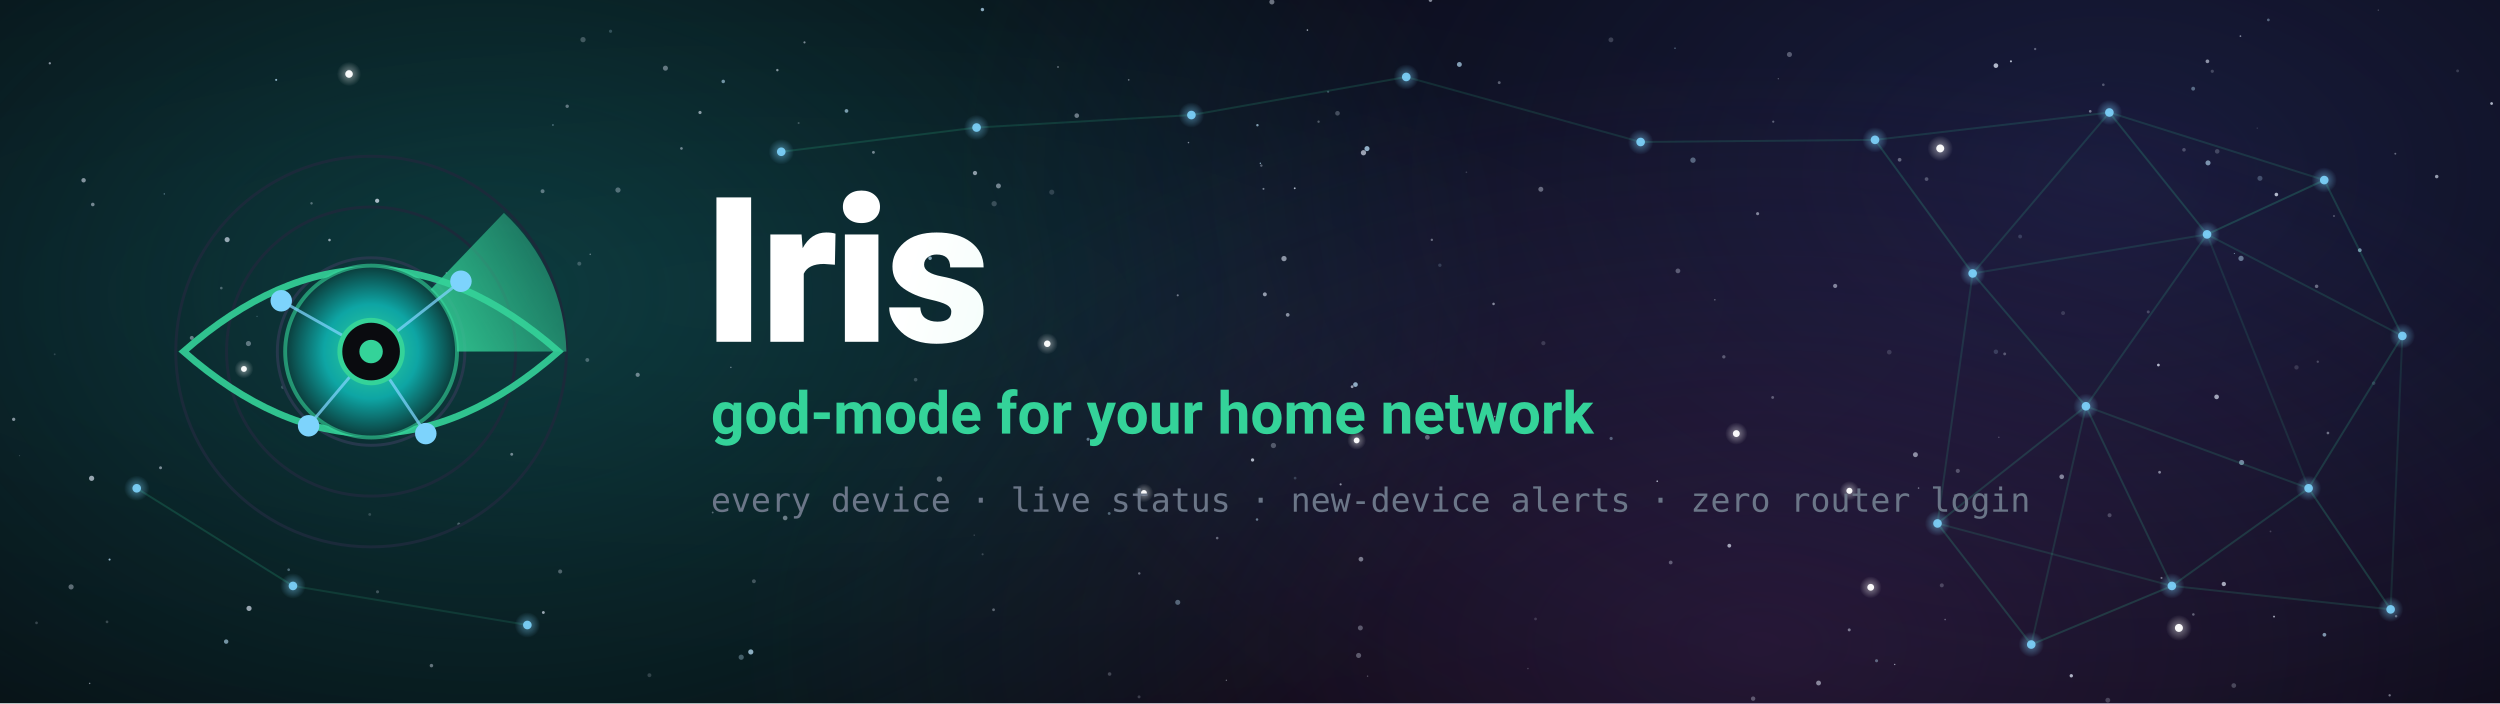
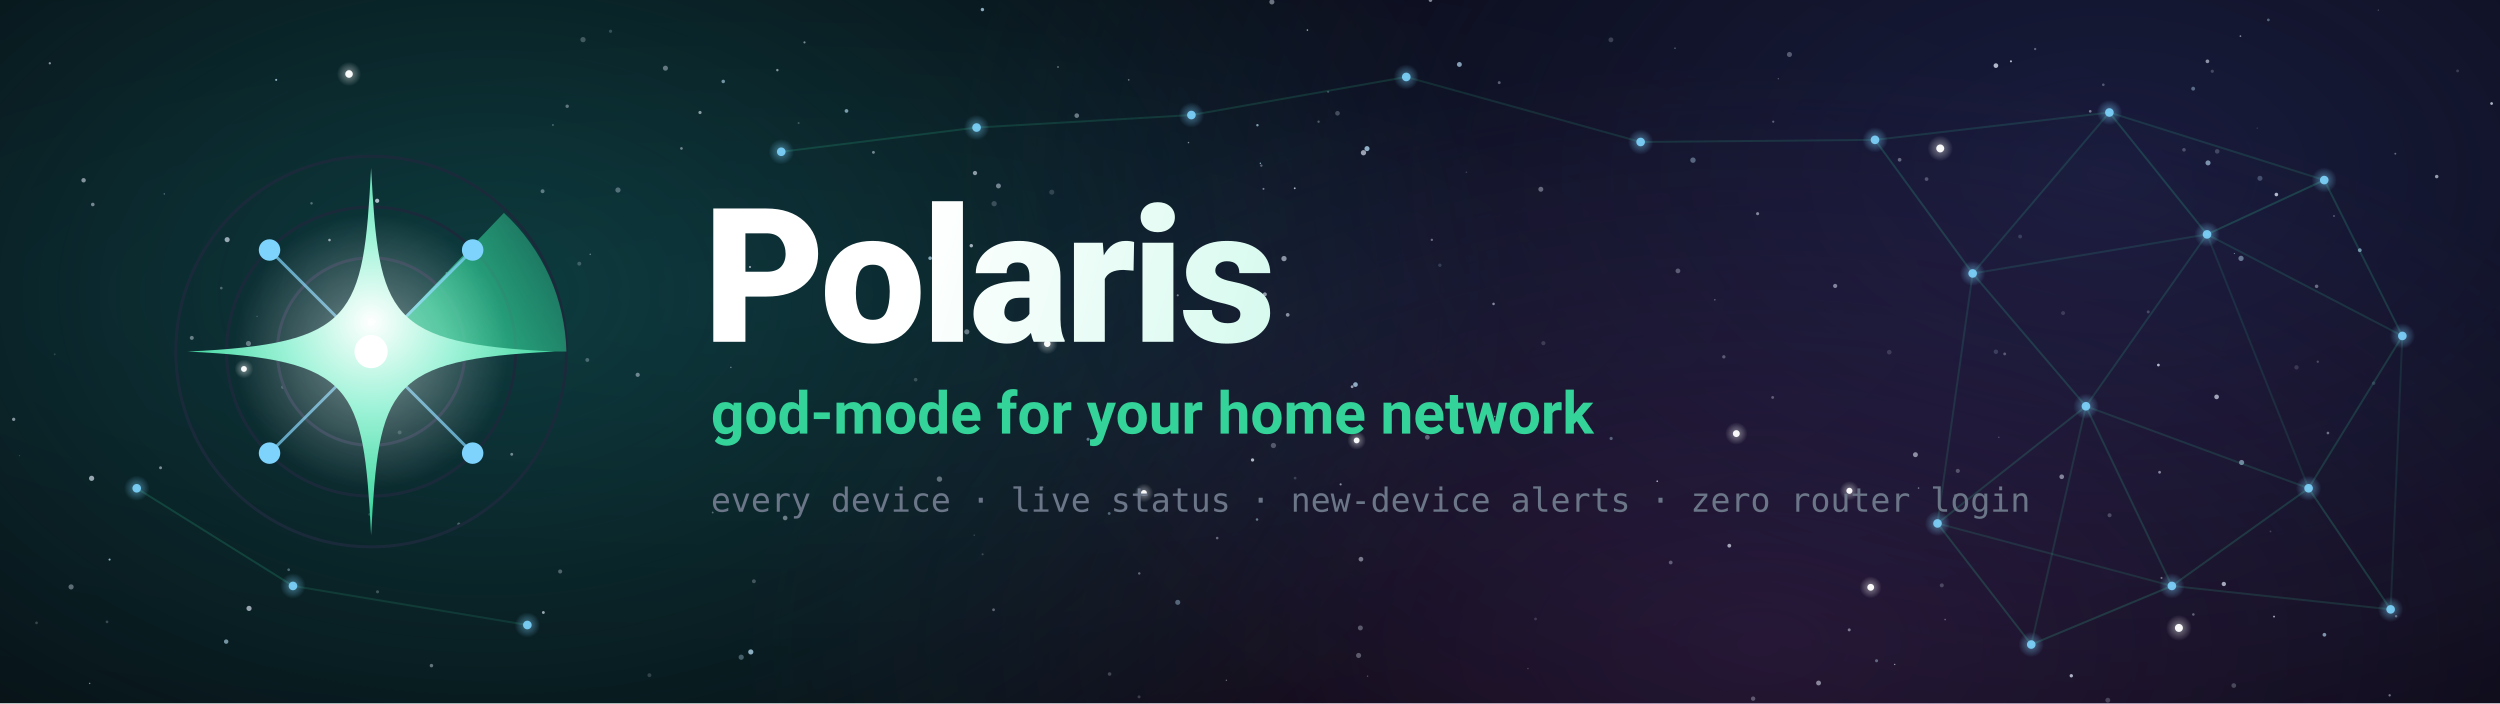
- <svg xmlns="http://www.w3.org/2000/svg" width="1280" height="360" viewBox="0 0 1280 360" fill="none" role="img" aria-label="Iris, god-mode for your home network">
+ <svg xmlns="http://www.w3.org/2000/svg" width="1280" height="360" viewBox="0 0 1280 360" fill="none" role="img" aria-label="Polaris, god-mode for your home network">
  <defs>
    <radialGradient id="space" cx="30%" cy="42%" r="90%">
      <stop offset="0%" stop-color="#0c1622" />
      <stop offset="45%" stop-color="#080a12" />
      <stop offset="100%" stop-color="#05060a" />
    </radialGradient>
    <radialGradient id="nebulaTeal" cx="50%" cy="50%" r="50%">
      <stop offset="0%" stop-color="#0e5c58" stop-opacity="0.55" />
      <stop offset="100%" stop-color="#0e5c58" stop-opacity="0" />
    </radialGradient>
    <radialGradient id="nebulaIndigo" cx="50%" cy="50%" r="50%">
      <stop offset="0%" stop-color="#2a2f6b" stop-opacity="0.5" />
      <stop offset="100%" stop-color="#2a2f6b" stop-opacity="0" />
    </radialGradient>
    <radialGradient id="nebulaViolet" cx="50%" cy="50%" r="50%">
      <stop offset="0%" stop-color="#5b2a6b" stop-opacity="0.32" />
      <stop offset="100%" stop-color="#5b2a6b" stop-opacity="0" />
    </radialGradient>
    <radialGradient id="starGlow" cx="50%" cy="50%" r="50%">
      <stop offset="0%" stop-color="#ffffff" stop-opacity="0.9" />
      <stop offset="100%" stop-color="#ffffff" stop-opacity="0" />
    </radialGradient>
    <radialGradient id="nodeGlow" cx="50%" cy="50%" r="50%">
      <stop offset="0%" stop-color="#7dd3fc" stop-opacity="0.9" />
      <stop offset="100%" stop-color="#7dd3fc" stop-opacity="0" />
    </radialGradient>
-     <radialGradient id="iris2" cx="50%" cy="50%" r="50%">
-       <stop offset="0%" stop-color="#34d399" />
-       <stop offset="55%" stop-color="#0ea5a4" />
-       <stop offset="100%" stop-color="#0b3b3a" />
+     <radialGradient id="starFill" cx="50%" cy="42%" r="55%">
+       <stop offset="0%" stop-color="#ffffff" />
+       <stop offset="42%" stop-color="#9ff3d8" />
+       <stop offset="100%" stop-color="#34d399" />
    </radialGradient>
    <linearGradient id="sweep2" x1="190" y1="180" x2="300" y2="120" gradientUnits="userSpaceOnUse">
      <stop offset="0%" stop-color="#34d399" stop-opacity="0.85" />
      <stop offset="100%" stop-color="#34d399" stop-opacity="0" />
    </linearGradient>
    <linearGradient id="wordmark" x1="470" y1="120" x2="900" y2="240" gradientUnits="userSpaceOnUse">
      <stop offset="0%" stop-color="#ffffff" />
      <stop offset="100%" stop-color="#9ff3d8" />
    </linearGradient>
  </defs>
  <rect width="1280" height="360" fill="url(#space)" />
  <ellipse cx="250" cy="150" rx="520" ry="360" fill="url(#nebulaTeal)" />
  <ellipse cx="1080" cy="90" rx="600" ry="380" fill="url(#nebulaIndigo)" />
  <ellipse cx="900" cy="330" rx="520" ry="300" fill="url(#nebulaViolet)" />
  <circle cx="46.9" cy="244.9" r="1.34" fill="#e8f0ff" opacity="0.64" />
  <circle cx="994.2" cy="299.7" r="1.03" fill="#e8f0ff" opacity="0.22" />
  <circle cx="312.6" cy="16.0" r="0.82" fill="#bfe6ff" opacity="0.23" />
  <circle cx="675.1" cy="62.3" r="0.61" fill="#e8f0ff" opacity="0.30" />
  <circle cx="296.6" cy="135.0" r="1.02" fill="#e8f0ff" opacity="0.23" />
  <circle cx="960.8" cy="338.3" r="0.80" fill="#bfe6ff" opacity="0.39" />
  <circle cx="193.1" cy="102.8" r="1.08" fill="#e8f0ff" opacity="0.72" />
  <circle cx="302.2" cy="130.2" r="0.41" fill="#e8f0ff" opacity="0.40" />
  <circle cx="447.2" cy="78.0" r="0.74" fill="#e8f0ff" opacity="0.48" />
  <circle cx="499.2" cy="88.6" r="1.10" fill="#e8f0ff" opacity="0.58" />
  <circle cx="467.9" cy="141.2" r="0.43" fill="#e8f0ff" opacity="0.58" />
  <circle cx="127.2" cy="175.9" r="1.32" fill="#e8f0ff" opacity="0.38" />
  <circle cx="228.6" cy="139.8" r="0.49" fill="#bfe6ff" opacity="0.42" />
  <circle cx="498.8" cy="274.0" r="0.36" fill="#e8f0ff" opacity="0.24" />
  <circle cx="115.8" cy="328.5" r="1.14" fill="#bfe6ff" opacity="0.59" />
  <circle cx="1215.3" cy="196.2" r="0.92" fill="#bfe6ff" opacity="0.16" />
  <circle cx="364.9" cy="262.4" r="0.48" fill="#e8f0ff" opacity="0.35" />
  <circle cx="646.9" cy="96.7" r="0.51" fill="#e8f0ff" opacity="0.48" />
  <circle cx="1186.1" cy="146.6" r="0.91" fill="#e8f0ff" opacity="0.39" />
  <circle cx="897.6" cy="357.7" r="1.13" fill="#e8f0ff" opacity="0.31" />
  <circle cx="1021.9" cy="33.6" r="1.20" fill="#e8f0ff" opacity="0.74" />
  <circle cx="651.2" cy="1.0" r="1.31" fill="#e8f0ff" opacity="0.43" />
  <circle cx="220.9" cy="340.8" r="0.90" fill="#e8f0ff" opacity="0.41" />
  <circle cx="159.5" cy="104.1" r="0.63" fill="#e8f0ff" opacity="0.34" />
  <circle cx="1135.2" cy="77.5" r="1.17" fill="#e8f0ff" opacity="0.21" />
  <circle cx="568.1" cy="345.1" r="0.92" fill="#e8f0ff" opacity="0.23" />
  <circle cx="1130.2" cy="31.4" r="0.95" fill="#e8f0ff" opacity="0.57" />
  <circle cx="1118.2" cy="76.7" r="0.92" fill="#e8f0ff" opacity="0.25" />
  <circle cx="144.8" cy="198.2" r="0.91" fill="#e8f0ff" opacity="0.20" />
  <circle cx="809.2" cy="215.5" r="0.93" fill="#e8f0ff" opacity="0.29" />
  <circle cx="113.3" cy="147.5" r="0.69" fill="#e8f0ff" opacity="0.30" />
  <circle cx="1134.9" cy="203.2" r="1.20" fill="#e8f0ff" opacity="0.65" />
  <circle cx="899.9" cy="109.4" r="0.80" fill="#e8f0ff" opacity="0.51" />
  <circle cx="1164.3" cy="315.7" r="0.49" fill="#e8f0ff" opacity="0.68" />
  <circle cx="695.6" cy="335.6" r="1.31" fill="#e8f0ff" opacity="0.33" />
  <circle cx="1226.8" cy="315.5" r="0.63" fill="#e8f0ff" opacity="0.37" />
  <circle cx="603.0" cy="308.4" r="1.30" fill="#bfe6ff" opacity="0.39" />
  <circle cx="737.2" cy="135.8" r="0.87" fill="#bfe6ff" opacity="0.18" />
  <circle cx="907.9" cy="62.3" r="0.56" fill="#e8f0ff" opacity="0.35" />
  <circle cx="127.5" cy="311.5" r="1.33" fill="#e8f0ff" opacity="0.64" />
  <circle cx="1186.7" cy="185.2" r="0.60" fill="#e8f0ff" opacity="0.24" />
  <circle cx="583.2" cy="356.8" r="0.76" fill="#e8f0ff" opacity="0.20" />
  <circle cx="788.9" cy="96.9" r="1.28" fill="#e8f0ff" opacity="0.38" />
  <circle cx="1122.9" cy="45.4" r="1.00" fill="#bfe6ff" opacity="0.40" />
  <circle cx="684.8" cy="58.0" r="1.19" fill="#e8f0ff" opacity="0.25" />
  <circle cx="1105.1" cy="186.9" r="0.71" fill="#e8f0ff" opacity="0.74" />
  <circle cx="657.4" cy="132.4" r="1.36" fill="#e8f0ff" opacity="0.56" />
  <circle cx="623.2" cy="275.5" r="0.67" fill="#e8f0ff" opacity="0.38" />
  <circle cx="189.3" cy="263.4" r="0.73" fill="#e8f0ff" opacity="0.18" />
  <circle cx="1123.0" cy="314.6" r="0.66" fill="#e8f0ff" opacity="0.35" />
  <circle cx="1076.9" cy="43.4" r="0.68" fill="#e8f0ff" opacity="0.29" />
  <circle cx="645.8" cy="84.8" r="0.62" fill="#e8f0ff" opacity="0.34" />
  <circle cx="316.4" cy="97.3" r="1.34" fill="#e8f0ff" opacity="0.33" />
  <circle cx="1079.2" cy="358.5" r="1.25" fill="#e8f0ff" opacity="0.22" />
  <circle cx="970.1" cy="340.2" r="0.35" fill="#e8f0ff" opacity="0.66" />
  <circle cx="178.7" cy="36.8" r="1.22" fill="#e8f0ff" opacity="0.16" />
  <circle cx="1162.5" cy="272.1" r="0.47" fill="#e8f0ff" opacity="0.21" />
  <circle cx="608.5" cy="73.0" r="0.40" fill="#e8f0ff" opacity="0.52" />
  <circle cx="379.5" cy="336.5" r="1.34" fill="#bfe6ff" opacity="0.33" />
  <circle cx="995.9" cy="317.2" r="0.42" fill="#e8f0ff" opacity="0.37" />
  <circle cx="1223.5" cy="356.0" r="0.61" fill="#e8f0ff" opacity="0.43" />
  <circle cx="533.8" cy="249.5" r="0.46" fill="#e8f0ff" opacity="0.28" />
  <circle cx="481.0" cy="245.3" r="1.39" fill="#e8f0ff" opacity="0.38" />
  <circle cx="557.1" cy="224.9" r="0.80" fill="#bfe6ff" opacity="0.43" />
  <circle cx="686.4" cy="248.0" r="0.54" fill="#e8f0ff" opacity="0.56" />
  <circle cx="1226.4" cy="78.7" r="0.49" fill="#e8f0ff" opacity="0.39" />
  <circle cx="10.0" cy="233.3" r="0.31" fill="#e8f0ff" opacity="0.20" />
  <circle cx="384.4" cy="333.8" r="1.33" fill="#bfe6ff" opacity="0.72" />
  <circle cx="503.1" cy="283.8" r="0.53" fill="#e8f0ff" opacity="0.21" />
  <circle cx="747.2" cy="33.0" r="1.26" fill="#bfe6ff" opacity="0.66" />
  <circle cx="1026.4" cy="181.2" r="0.74" fill="#e8f0ff" opacity="0.30" />
  <circle cx="1138.6" cy="299.0" r="1.11" fill="#e8f0ff" opacity="0.67" />
  <circle cx="696.5" cy="321.5" r="1.28" fill="#e8f0ff" opacity="0.32" />
  <circle cx="1105.7" cy="241.8" r="0.72" fill="#e8f0ff" opacity="0.51" />
  <circle cx="1190.1" cy="325.0" r="0.96" fill="#bfe6ff" opacity="0.61" />
  <circle cx="340.7" cy="34.9" r="1.30" fill="#e8f0ff" opacity="0.40" />
  <circle cx="98.2" cy="173.0" r="1.02" fill="#e8f0ff" opacity="0.42" />
  <circle cx="82.2" cy="239.5" r="0.76" fill="#e8f0ff" opacity="0.51" />
  <circle cx="278.2" cy="313.6" r="0.74" fill="#e8f0ff" opacity="0.65" />
  <circle cx="1175.8" cy="188.1" r="1.12" fill="#e8f0ff" opacity="0.15" />
  <circle cx="370.3" cy="41.7" r="0.91" fill="#bfe6ff" opacity="0.57" />
  <circle cx="1258.3" cy="36.3" r="0.74" fill="#e8f0ff" opacity="0.18" />
  <circle cx="764.7" cy="155.6" r="0.66" fill="#e8f0ff" opacity="0.53" />
  <circle cx="967.3" cy="180.3" r="1.20" fill="#e8f0ff" opacity="0.16" />
  <circle cx="750.8" cy="88.2" r="0.44" fill="#e8f0ff" opacity="0.18" />
  <circle cx="262.0" cy="232.6" r="0.75" fill="#e8f0ff" opacity="0.47" />
  <circle cx="1147.1" cy="18.5" r="0.46" fill="#e8f0ff" opacity="0.52" />
  <circle cx="283.1" cy="64.0" r="0.48" fill="#bfe6ff" opacity="0.36" />
  <circle cx="511.2" cy="95.2" r="1.27" fill="#e8f0ff" opacity="0.47" />
  <circle cx="603.0" cy="151.2" r="0.53" fill="#e8f0ff" opacity="0.45" />
  <circle cx="1208.2" cy="128.1" r="0.99" fill="#bfe6ff" opacity="0.58" />
  <circle cx="652.0" cy="228.1" r="1.35" fill="#e8f0ff" opacity="0.29" />
  <circle cx="358.4" cy="57.6" r="0.83" fill="#e8f0ff" opacity="0.57" />
  <circle cx="859.1" cy="138.7" r="1.22" fill="#e8f0ff" opacity="0.32" />
  <circle cx="1165.5" cy="99.6" r="0.93" fill="#e8f0ff" opacity="0.74" />
  <circle cx="476.2" cy="132.2" r="0.92" fill="#bfe6ff" opacity="0.67" />
  <circle cx="790.2" cy="175.7" r="1.07" fill="#e8f0ff" opacity="0.17" />
  <circle cx="497.3" cy="125.8" r="0.89" fill="#e8f0ff" opacity="0.68" />
  <circle cx="374.2" cy="188.1" r="0.39" fill="#e8f0ff" opacity="0.45" />
  <circle cx="286.8" cy="292.6" r="1.05" fill="#e8f0ff" opacity="0.31" />
  <circle cx="131.6" cy="162.0" r="0.34" fill="#bfe6ff" opacity="0.28" />
  <circle cx="538.5" cy="98.4" r="1.30" fill="#e8f0ff" opacity="0.17" />
  <circle cx="408.9" cy="63.0" r="0.52" fill="#e8f0ff" opacity="0.24" />
  <circle cx="193.3" cy="303.0" r="0.79" fill="#e8f0ff" opacity="0.24" />
  <circle cx="698.1" cy="78.2" r="1.36" fill="#e8f0ff" opacity="0.64" />
  <circle cx="972.6" cy="81.8" r="0.96" fill="#e8f0ff" opacity="0.36" />
  <circle cx="866.8" cy="82.0" r="1.39" fill="#bfe6ff" opacity="0.38" />
  <circle cx="855.4" cy="288.0" r="0.97" fill="#e8f0ff" opacity="0.33" />
  <circle cx="56.1" cy="286.5" r="0.53" fill="#bfe6ff" opacity="0.75" />
  <circle cx="730.8" cy="223.9" r="1.21" fill="#e8f0ff" opacity="0.34" />
  <circle cx="882.6" cy="182.7" r="0.86" fill="#e8f0ff" opacity="0.31" />
  <circle cx="398.0" cy="35.9" r="0.63" fill="#e8f0ff" opacity="0.54" />
  <circle cx="1247.6" cy="90.4" r="0.90" fill="#e8f0ff" opacity="0.61" />
  <circle cx="1056.3" cy="160.3" r="1.02" fill="#e8f0ff" opacity="0.16" />
  <circle cx="680.0" cy="47.0" r="0.56" fill="#bfe6ff" opacity="0.26" />
  <circle cx="277.8" cy="97.9" r="1.01" fill="#e8f0ff" opacity="0.38" />
  <circle cx="116.3" cy="122.7" r="1.31" fill="#e8f0ff" opacity="0.63" />
  <circle cx="47.5" cy="104.7" r="0.93" fill="#e8f0ff" opacity="0.48" />
  <circle cx="645.3" cy="83.6" r="0.38" fill="#bfe6ff" opacity="0.71" />
  <circle cx="411.9" cy="21.7" r="0.55" fill="#e8f0ff" opacity="0.51" />
  <circle cx="641.3" cy="235.5" r="0.85" fill="#e8f0ff" opacity="0.74" />
  <circle cx="1001.2" cy="253.8" r="0.83" fill="#e8f0ff" opacity="0.27" />
  <circle cx="1080.1" cy="263.8" r="1.03" fill="#e8f0ff" opacity="0.24" />
  <circle cx="1217.7" cy="5.2" r="0.38" fill="#e8f0ff" opacity="0.25" />
  <circle cx="663.1" cy="244.8" r="0.71" fill="#bfe6ff" opacity="0.20" />
  <circle cx="386.0" cy="297.6" r="1.00" fill="#e8f0ff" opacity="0.26" />
  <circle cx="790.9" cy="221.2" r="0.60" fill="#e8f0ff" opacity="0.62" />
  <circle cx="1132.7" cy="36.5" r="0.82" fill="#e8f0ff" opacity="0.22" />
  <circle cx="541.7" cy="34.3" r="0.40" fill="#e8f0ff" opacity="0.60" />
  <circle cx="1147.4" cy="132.3" r="1.36" fill="#bfe6ff" opacity="0.45" />
  <circle cx="567.9" cy="262.9" r="0.74" fill="#bfe6ff" opacity="0.37" />
  <circle cx="384.0" cy="136.7" r="0.55" fill="#e8f0ff" opacity="0.63" />
  <circle cx="1023.4" cy="223.9" r="0.39" fill="#e8f0ff" opacity="0.26" />
  <circle cx="290.4" cy="54.4" r="0.88" fill="#e8f0ff" opacity="0.39" />
  <circle cx="669.4" cy="15.4" r="0.42" fill="#e8f0ff" opacity="0.70" />
  <circle cx="1143.7" cy="351.0" r="1.21" fill="#e8f0ff" opacity="0.24" />
  <circle cx="643.8" cy="64.1" r="0.63" fill="#bfe6ff" opacity="0.63" />
  <circle cx="824.9" cy="224.5" r="0.83" fill="#bfe6ff" opacity="0.36" />
  <circle cx="402.0" cy="265.2" r="1.19" fill="#e8f0ff" opacity="0.44" />
  <circle cx="25.5" cy="32.4" r="0.59" fill="#e8f0ff" opacity="0.56" />
  <circle cx="1161.4" cy="10.2" r="0.71" fill="#bfe6ff" opacity="0.38" />
  <circle cx="732.4" cy="0.1" r="0.90" fill="#e8f0ff" opacity="0.54" />
  <circle cx="1157.1" cy="91.3" r="1.30" fill="#bfe6ff" opacity="0.26" />
  <circle cx="767.6" cy="42.3" r="0.75" fill="#e8f0ff" opacity="0.35" />
  <circle cx="28.0" cy="181.4" r="0.48" fill="#e8f0ff" opacity="0.17" />
  <circle cx="141.4" cy="40.9" r="0.53" fill="#bfe6ff" opacity="0.74" />
  <circle cx="782.3" cy="342.3" r="0.40" fill="#e8f0ff" opacity="0.23" />
  <circle cx="1130.5" cy="83.4" r="1.30" fill="#bfe6ff" opacity="0.59" />
  <circle cx="468.8" cy="194.4" r="0.93" fill="#e8f0ff" opacity="0.21" />
  <circle cx="878.0" cy="153.5" r="0.39" fill="#e8f0ff" opacity="0.40" />
  <circle cx="495.0" cy="169.9" r="1.32" fill="#e8f0ff" opacity="0.40" />
  <circle cx="234.9" cy="268.3" r="0.77" fill="#e8f0ff" opacity="0.29" />
  <circle cx="765.3" cy="213.3" r="0.42" fill="#e8f0ff" opacity="0.48" />
  <circle cx="1034.3" cy="121.1" r="0.99" fill="#bfe6ff" opacity="0.18" />
  <circle cx="204.6" cy="221.4" r="1.01" fill="#e8f0ff" opacity="0.19" />
  <circle cx="700.2" cy="346.2" r="0.38" fill="#e8f0ff" opacity="0.30" />
  <circle cx="583.3" cy="293.6" r="0.63" fill="#e8f0ff" opacity="0.38" />
  <circle cx="147.8" cy="291.7" r="0.69" fill="#bfe6ff" opacity="0.38" />
  <circle cx="42.8" cy="92.3" r="1.14" fill="#e8f0ff" opacity="0.54" />
  <circle cx="1042.0" cy="25.1" r="0.59" fill="#e8f0ff" opacity="0.35" />
  <circle cx="662.9" cy="96.4" r="0.48" fill="#e8f0ff" opacity="0.74" />
  <circle cx="551.3" cy="59.2" r="1.19" fill="#e8f0ff" opacity="0.43" />
  <circle cx="1195.0" cy="110.6" r="0.36" fill="#e8f0ff" opacity="0.63" />
  <circle cx="627.9" cy="348.3" r="0.35" fill="#e8f0ff" opacity="0.46" />
  <circle cx="907.6" cy="203.5" r="0.74" fill="#e8f0ff" opacity="0.32" />
  <circle cx="54.8" cy="318.4" r="0.70" fill="#e8f0ff" opacity="0.22" />
  <circle cx="1029.6" cy="31.4" r="0.53" fill="#e8f0ff" opacity="0.75" />
  <circle cx="381.0" cy="151.7" r="0.56" fill="#e8f0ff" opacity="0.50" />
  <circle cx="433.4" cy="56.8" r="0.96" fill="#bfe6ff" opacity="0.61" />
  <circle cx="503.0" cy="4.9" r="0.88" fill="#bfe6ff" opacity="0.71" />
  <circle cx="36.4" cy="300.5" r="1.33" fill="#e8f0ff" opacity="0.38" />
  <circle cx="699.9" cy="76.1" r="1.31" fill="#bfe6ff" opacity="0.73" />
  <circle cx="692.3" cy="198.0" r="0.73" fill="#e8f0ff" opacity="0.61" />
  <circle cx="1002.4" cy="241.1" r="1.06" fill="#e8f0ff" opacity="0.27" />
  <circle cx="946.8" cy="322.5" r="0.77" fill="#e8f0ff" opacity="0.46" />
  <circle cx="1055.6" cy="244.1" r="1.20" fill="#e8f0ff" opacity="0.50" />
  <circle cx="577.9" cy="40.9" r="0.45" fill="#e8f0ff" opacity="0.43" />
  <circle cx="298.5" cy="20.3" r="1.35" fill="#e8f0ff" opacity="0.25" />
  <circle cx="1021.9" cy="180.1" r="1.15" fill="#bfe6ff" opacity="0.18" />
  <circle cx="332.5" cy="345.7" r="1.01" fill="#e8f0ff" opacity="0.18" />
  <circle cx="1155.7" cy="65.6" r="0.30" fill="#e8f0ff" opacity="0.24" />
  <circle cx="7.0" cy="214.7" r="0.85" fill="#e8f0ff" opacity="0.55" />
  <circle cx="208.7" cy="177.1" r="0.48" fill="#e8f0ff" opacity="0.20" />
  <circle cx="980.7" cy="232.8" r="1.27" fill="#e8f0ff" opacity="0.55" />
  <circle cx="508.7" cy="312.2" r="0.72" fill="#e8f0ff" opacity="0.36" />
  <circle cx="733.1" cy="122.8" r="0.61" fill="#e8f0ff" opacity="0.39" />
  <circle cx="848.5" cy="246.4" r="0.44" fill="#e8f0ff" opacity="0.73" />
  <circle cx="1147.7" cy="236.8" r="1.32" fill="#bfe6ff" opacity="0.53" />
  <circle cx="696.8" cy="286.3" r="1.21" fill="#e8f0ff" opacity="0.46" />
  <circle cx="982.3" cy="249.9" r="0.41" fill="#e8f0ff" opacity="0.47" />
  <circle cx="300.7" cy="184.3" r="1.00" fill="#e8f0ff" opacity="0.29" />
  <circle cx="939.6" cy="146.4" r="1.07" fill="#e8f0ff" opacity="0.50" />
  <circle cx="84.1" cy="99.3" r="0.31" fill="#bfe6ff" opacity="0.64" />
  <circle cx="168.7" cy="122.9" r="0.67" fill="#e8f0ff" opacity="0.61" />
  <circle cx="1144.0" cy="129.8" r="0.31" fill="#bfe6ff" opacity="0.53" />
  <circle cx="348.9" cy="76.0" r="0.69" fill="#e8f0ff" opacity="0.46" />
  <circle cx="326.5" cy="191.9" r="1.08" fill="#e8f0ff" opacity="0.45" />
  <circle cx="824.8" cy="20.4" r="1.25" fill="#e8f0ff" opacity="0.20" />
  <circle cx="643.6" cy="266.0" r="0.65" fill="#bfe6ff" opacity="0.48" />
  <circle cx="885.4" cy="279.4" r="0.98" fill="#e8f0ff" opacity="0.66" />
  <circle cx="786.2" cy="316.9" r="0.71" fill="#e8f0ff" opacity="0.17" />
  <circle cx="18.7" cy="318.9" r="0.70" fill="#e8f0ff" opacity="0.21" />
  <circle cx="857.6" cy="24.7" r="0.43" fill="#bfe6ff" opacity="0.36" />
  <circle cx="647.6" cy="150.7" r="1.02" fill="#e8f0ff" opacity="0.60" />
  <circle cx="45.9" cy="349.9" r="0.39" fill="#e8f0ff" opacity="0.52" />
  <circle cx="931.1" cy="349.7" r="1.25" fill="#e8f0ff" opacity="0.52" />
  <circle cx="986.4" cy="91.7" r="0.96" fill="#e8f0ff" opacity="0.28" />
  <circle cx="910.5" cy="40.3" r="0.36" fill="#e8f0ff" opacity="0.32" />
  <circle cx="1070.2" cy="57.0" r="0.69" fill="#e8f0ff" opacity="0.47" />
  <circle cx="916.2" cy="27.9" r="1.30" fill="#e8f0ff" opacity="0.32" />
  <circle cx="1099.9" cy="159.7" r="0.77" fill="#e8f0ff" opacity="0.22" />
  <circle cx="694.0" cy="196.9" r="1.21" fill="#bfe6ff" opacity="0.71" />
  <circle cx="509.0" cy="104.3" r="1.36" fill="#e8f0ff" opacity="0.21" />
  <circle cx="187.3" cy="180.8" r="0.38" fill="#e8f0ff" opacity="0.58" />
  <circle cx="659.3" cy="161.2" r="0.96" fill="#e8f0ff" opacity="0.54" />
  <circle cx="1060.5" cy="346.0" r="0.87" fill="#e8f0ff" opacity="0.72" />
  <circle cx="1106.7" cy="295.9" r="0.53" fill="#e8f0ff" opacity="0.44" />
  <circle cx="192.4" cy="143.8" r="0.65" fill="#bfe6ff" opacity="0.42" />
  <circle cx="1275.7" cy="53.0" r="0.71" fill="#e8f0ff" opacity="0.73" />
  <circle cx="1191.9" cy="221.7" r="0.69" fill="#e8f0ff" opacity="0.42" />
  <circle cx="124.9" cy="188.9" r="4.8" fill="url(#starGlow)" opacity="0.5" />
  <circle cx="124.9" cy="188.9" r="1.50" fill="#ffffff" opacity="0.95" />
  <circle cx="946.9" cy="251.3" r="5.0" fill="url(#starGlow)" opacity="0.5" />
  <circle cx="946.9" cy="251.3" r="1.56" fill="#ffffff" opacity="0.95" />
  <circle cx="889.0" cy="222.0" r="5.7" fill="url(#starGlow)" opacity="0.5" />
  <circle cx="889.0" cy="222.0" r="1.77" fill="#ffffff" opacity="0.95" />
  <circle cx="536.2" cy="176.0" r="5.4" fill="url(#starGlow)" opacity="0.5" />
  <circle cx="536.2" cy="176.0" r="1.68" fill="#ffffff" opacity="0.95" />
  <circle cx="957.8" cy="300.7" r="5.6" fill="url(#starGlow)" opacity="0.5" />
  <circle cx="957.8" cy="300.7" r="1.75" fill="#ffffff" opacity="0.95" />
  <circle cx="1115.6" cy="321.5" r="6.6" fill="url(#starGlow)" opacity="0.5" />
  <circle cx="1115.6" cy="321.5" r="2.05" fill="#ffffff" opacity="0.95" />
  <circle cx="993.4" cy="76.0" r="6.5" fill="url(#starGlow)" opacity="0.5" />
  <circle cx="993.4" cy="76.0" r="2.04" fill="#ffffff" opacity="0.95" />
  <circle cx="585.7" cy="252.4" r="4.8" fill="url(#starGlow)" opacity="0.5" />
  <circle cx="585.7" cy="252.4" r="1.51" fill="#ffffff" opacity="0.95" />
  <circle cx="694.6" cy="225.5" r="4.8" fill="url(#starGlow)" opacity="0.5" />
  <circle cx="694.6" cy="225.5" r="1.49" fill="#ffffff" opacity="0.95" />
  <circle cx="178.7" cy="37.9" r="6.2" fill="url(#starGlow)" opacity="0.5" />
  <circle cx="178.7" cy="37.9" r="1.94" fill="#ffffff" opacity="0.95" />
  <g>
    <line x1="400" y1="77.7" x2="500" y2="65.3" stroke="#34d399" stroke-width="1" opacity="0.17" />
    <line x1="500" y1="65.3" x2="610" y2="58.9" stroke="#34d399" stroke-width="1" opacity="0.16" />
    <line x1="610" y1="58.9" x2="720" y2="39.4" stroke="#34d399" stroke-width="1" opacity="0.16" />
    <line x1="720" y1="39.4" x2="840" y2="72.7" stroke="#34d399" stroke-width="1" opacity="0.14" />
    <line x1="840" y1="72.7" x2="960" y2="71.6" stroke="#34d399" stroke-width="1" opacity="0.15" />
    <line x1="960" y1="71.6" x2="1080" y2="57.6" stroke="#34d399" stroke-width="1" opacity="0.15" />
    <line x1="960" y1="71.6" x2="1010" y2="140.0" stroke="#34d399" stroke-width="1" opacity="0.19" />
    <line x1="1080" y1="57.6" x2="1190" y2="92.2" stroke="#34d399" stroke-width="1" opacity="0.15" />
    <line x1="1080" y1="57.6" x2="1010" y2="140.0" stroke="#34d399" stroke-width="1" opacity="0.16" />
    <line x1="1080" y1="57.6" x2="1130" y2="120.0" stroke="#34d399" stroke-width="1" opacity="0.19" />
    <line x1="1190" y1="92.2" x2="1130" y2="120.0" stroke="#34d399" stroke-width="1" opacity="0.21" />
    <line x1="1190" y1="92.2" x2="1230" y2="172.0" stroke="#34d399" stroke-width="1" opacity="0.18" />
    <line x1="1010" y1="140.0" x2="1130" y2="120.0" stroke="#34d399" stroke-width="1" opacity="0.14" />
    <line x1="1010" y1="140.0" x2="1068" y2="208.0" stroke="#34d399" stroke-width="1" opacity="0.18" />
    <line x1="1010" y1="140.0" x2="992" y2="268.0" stroke="#34d399" stroke-width="1" opacity="0.14" />
    <line x1="1130" y1="120.0" x2="1230" y2="172.0" stroke="#34d399" stroke-width="1" opacity="0.15" />
    <line x1="1130" y1="120.0" x2="1068" y2="208.0" stroke="#34d399" stroke-width="1" opacity="0.16" />
    <line x1="1130" y1="120.0" x2="1182" y2="250.0" stroke="#34d399" stroke-width="1" opacity="0.12" />
    <line x1="1230" y1="172.0" x2="1182" y2="250.0" stroke="#34d399" stroke-width="1" opacity="0.18" />
    <line x1="1230" y1="172.0" x2="1224" y2="312.0" stroke="#34d399" stroke-width="1" opacity="0.12" />
    <line x1="1068" y1="208.0" x2="1182" y2="250.0" stroke="#34d399" stroke-width="1" opacity="0.15" />
    <line x1="1068" y1="208.0" x2="992" y2="268.0" stroke="#34d399" stroke-width="1" opacity="0.17" />
    <line x1="1068" y1="208.0" x2="1112" y2="300.0" stroke="#34d399" stroke-width="1" opacity="0.17" />
    <line x1="1068" y1="208.0" x2="1040" y2="330.0" stroke="#34d399" stroke-width="1" opacity="0.14" />
    <line x1="1182" y1="250.0" x2="1112" y2="300.0" stroke="#34d399" stroke-width="1" opacity="0.18" />
    <line x1="1182" y1="250.0" x2="1224" y2="312.0" stroke="#34d399" stroke-width="1" opacity="0.20" />
    <line x1="992" y1="268.0" x2="1112" y2="300.0" stroke="#34d399" stroke-width="1" opacity="0.14" />
    <line x1="992" y1="268.0" x2="1040" y2="330.0" stroke="#34d399" stroke-width="1" opacity="0.19" />
    <line x1="1112" y1="300.0" x2="1224" y2="312.0" stroke="#34d399" stroke-width="1" opacity="0.15" />
    <line x1="1112" y1="300.0" x2="1040" y2="330.0" stroke="#34d399" stroke-width="1" opacity="0.19" />
    <line x1="150" y1="300.0" x2="270" y2="320.0" stroke="#34d399" stroke-width="1" opacity="0.14" />
    <line x1="150" y1="300.0" x2="70" y2="250.0" stroke="#34d399" stroke-width="1" opacity="0.18" />
    <circle cx="400" cy="77.7" r="6.5" fill="url(#nodeGlow)" opacity="0.55" />
    <circle cx="400" cy="77.7" r="2.2" fill="#7dd3fc" opacity="0.9" />
    <circle cx="500" cy="65.3" r="6.5" fill="url(#nodeGlow)" opacity="0.55" />
    <circle cx="500" cy="65.3" r="2.2" fill="#7dd3fc" opacity="0.9" />
    <circle cx="610" cy="58.9" r="6.5" fill="url(#nodeGlow)" opacity="0.55" />
    <circle cx="610" cy="58.9" r="2.2" fill="#7dd3fc" opacity="0.9" />
    <circle cx="720" cy="39.4" r="6.5" fill="url(#nodeGlow)" opacity="0.55" />
    <circle cx="720" cy="39.4" r="2.2" fill="#7dd3fc" opacity="0.9" />
    <circle cx="840" cy="72.7" r="6.5" fill="url(#nodeGlow)" opacity="0.55" />
    <circle cx="840" cy="72.7" r="2.2" fill="#7dd3fc" opacity="0.9" />
    <circle cx="960" cy="71.6" r="6.5" fill="url(#nodeGlow)" opacity="0.55" />
    <circle cx="960" cy="71.6" r="2.2" fill="#7dd3fc" opacity="0.9" />
    <circle cx="1080" cy="57.6" r="6.5" fill="url(#nodeGlow)" opacity="0.55" />
    <circle cx="1080" cy="57.6" r="2.2" fill="#7dd3fc" opacity="0.9" />
    <circle cx="1190" cy="92.2" r="6.5" fill="url(#nodeGlow)" opacity="0.55" />
    <circle cx="1190" cy="92.2" r="2.2" fill="#7dd3fc" opacity="0.9" />
    <circle cx="1010" cy="140.0" r="6.5" fill="url(#nodeGlow)" opacity="0.55" />
    <circle cx="1010" cy="140.0" r="2.2" fill="#7dd3fc" opacity="0.9" />
    <circle cx="1130" cy="120.0" r="6.5" fill="url(#nodeGlow)" opacity="0.55" />
    <circle cx="1130" cy="120.0" r="2.2" fill="#7dd3fc" opacity="0.9" />
    <circle cx="1230" cy="172.0" r="6.5" fill="url(#nodeGlow)" opacity="0.55" />
    <circle cx="1230" cy="172.0" r="2.2" fill="#7dd3fc" opacity="0.9" />
    <circle cx="1068" cy="208.0" r="6.5" fill="url(#nodeGlow)" opacity="0.55" />
    <circle cx="1068" cy="208.0" r="2.2" fill="#7dd3fc" opacity="0.9" />
    <circle cx="1182" cy="250.0" r="6.5" fill="url(#nodeGlow)" opacity="0.55" />
    <circle cx="1182" cy="250.0" r="2.2" fill="#7dd3fc" opacity="0.9" />
    <circle cx="992" cy="268.0" r="6.5" fill="url(#nodeGlow)" opacity="0.55" />
    <circle cx="992" cy="268.0" r="2.2" fill="#7dd3fc" opacity="0.9" />
    <circle cx="1112" cy="300.0" r="6.5" fill="url(#nodeGlow)" opacity="0.55" />
    <circle cx="1112" cy="300.0" r="2.2" fill="#7dd3fc" opacity="0.9" />
    <circle cx="1224" cy="312.0" r="6.5" fill="url(#nodeGlow)" opacity="0.55" />
    <circle cx="1224" cy="312.0" r="2.2" fill="#7dd3fc" opacity="0.9" />
    <circle cx="1040" cy="330.0" r="6.5" fill="url(#nodeGlow)" opacity="0.55" />
    <circle cx="1040" cy="330.0" r="2.2" fill="#7dd3fc" opacity="0.9" />
    <circle cx="150" cy="300.0" r="6.5" fill="url(#nodeGlow)" opacity="0.55" />
    <circle cx="150" cy="300.0" r="2.2" fill="#7dd3fc" opacity="0.9" />
    <circle cx="270" cy="320.0" r="6.5" fill="url(#nodeGlow)" opacity="0.55" />
    <circle cx="270" cy="320.0" r="2.2" fill="#7dd3fc" opacity="0.9" />
    <circle cx="70" cy="250.0" r="6.5" fill="url(#nodeGlow)" opacity="0.55" />
    <circle cx="70" cy="250.0" r="2.2" fill="#7dd3fc" opacity="0.9" />
  </g>
  <g transform="translate(80,70)">
    <circle cx="110" cy="110" r="100" stroke="#1b2a3a" stroke-width="1.5" />
    <circle cx="110" cy="110" r="74" stroke="#1b2a3a" stroke-width="1.5" />
    <circle cx="110" cy="110" r="48" stroke="#26384c" stroke-width="1.5" />
    <path d="M110 110 L210 110 A100 100 0 0 0 178 39 Z" fill="url(#sweep2)" />
-     <path d="M14 110 Q110 26 206 110 Q110 194 14 110 Z" stroke="#34d399" stroke-width="3.5" fill="none" opacity="0.9" />
-     <circle cx="110" cy="110" r="44" fill="url(#iris2)" />
-     <circle cx="110" cy="110" r="44" stroke="#34d399" stroke-width="2" opacity="0.6" />
-     <line x1="110" y1="110" x2="156" y2="74" stroke="#7dd3fc" stroke-width="1.5" opacity="0.75" />
-     <line x1="110" y1="110" x2="64" y2="84" stroke="#7dd3fc" stroke-width="1.5" opacity="0.75" />
-     <line x1="110" y1="110" x2="138" y2="152" stroke="#7dd3fc" stroke-width="1.5" opacity="0.75" />
-     <line x1="110" y1="110" x2="78" y2="148" stroke="#7dd3fc" stroke-width="1.5" opacity="0.75" />
-     <circle cx="156" cy="74" r="5.5" fill="#7dd3fc" />
-     <circle cx="64" cy="84" r="5.5" fill="#7dd3fc" />
-     <circle cx="138" cy="152" r="5.5" fill="#7dd3fc" />
-     <circle cx="78" cy="148" r="5.5" fill="#7dd3fc" />
-     <circle cx="110" cy="110" r="16" fill="#0a0b0f" stroke="#34d399" stroke-width="2.5" />
-     <circle cx="110" cy="110" r="6" fill="#34d399" />
+     <line x1="110" y1="110" x2="162" y2="58" stroke="#7dd3fc" stroke-width="1.5" opacity="0.7" />
+     <line x1="110" y1="110" x2="58" y2="58" stroke="#7dd3fc" stroke-width="1.5" opacity="0.7" />
+     <line x1="110" y1="110" x2="162" y2="162" stroke="#7dd3fc" stroke-width="1.5" opacity="0.7" />
+     <line x1="110" y1="110" x2="58" y2="162" stroke="#7dd3fc" stroke-width="1.5" opacity="0.7" />
+     <circle cx="162" cy="58" r="5.5" fill="#7dd3fc" />
+     <circle cx="58" cy="58" r="5.5" fill="#7dd3fc" />
+     <circle cx="162" cy="162" r="5.5" fill="#7dd3fc" />
+     <circle cx="58" cy="162" r="5.5" fill="#7dd3fc" />
+     <circle cx="110" cy="110" r="70" fill="url(#starGlow)" opacity="0.5" />
+     <path d="M110 16 C114 92 118 106 204 110 C118 114 114 128 110 204 C106 128 102 114 16 110 C102 106 106 92 110 16 Z" fill="url(#starFill)" />
+     <circle cx="110" cy="110" r="8.5" fill="#ffffff" />
  </g>
-   <text x="360" y="175" font-family="ui-sans-serif, system-ui, -apple-system, Segoe UI, Roboto, sans-serif" font-size="104" font-weight="800" fill="url(#wordmark)" letter-spacing="-2">Iris</text>
+   <text x="360" y="175" font-family="ui-sans-serif, system-ui, -apple-system, Segoe UI, Roboto, sans-serif" font-size="96" font-weight="800" fill="url(#wordmark)" letter-spacing="-2">Polaris</text>
  <text x="364" y="222" font-family="ui-sans-serif, system-ui, Segoe UI, Roboto, sans-serif" font-size="30" font-weight="600" fill="#34d399">god-mode for your home network</text>
  <text x="364" y="262" font-family="ui-monospace, SFMono-Regular, Menlo, monospace" font-size="17" fill="#6b7688">every device · live status · new-device alerts · zero router login</text>
</svg>
